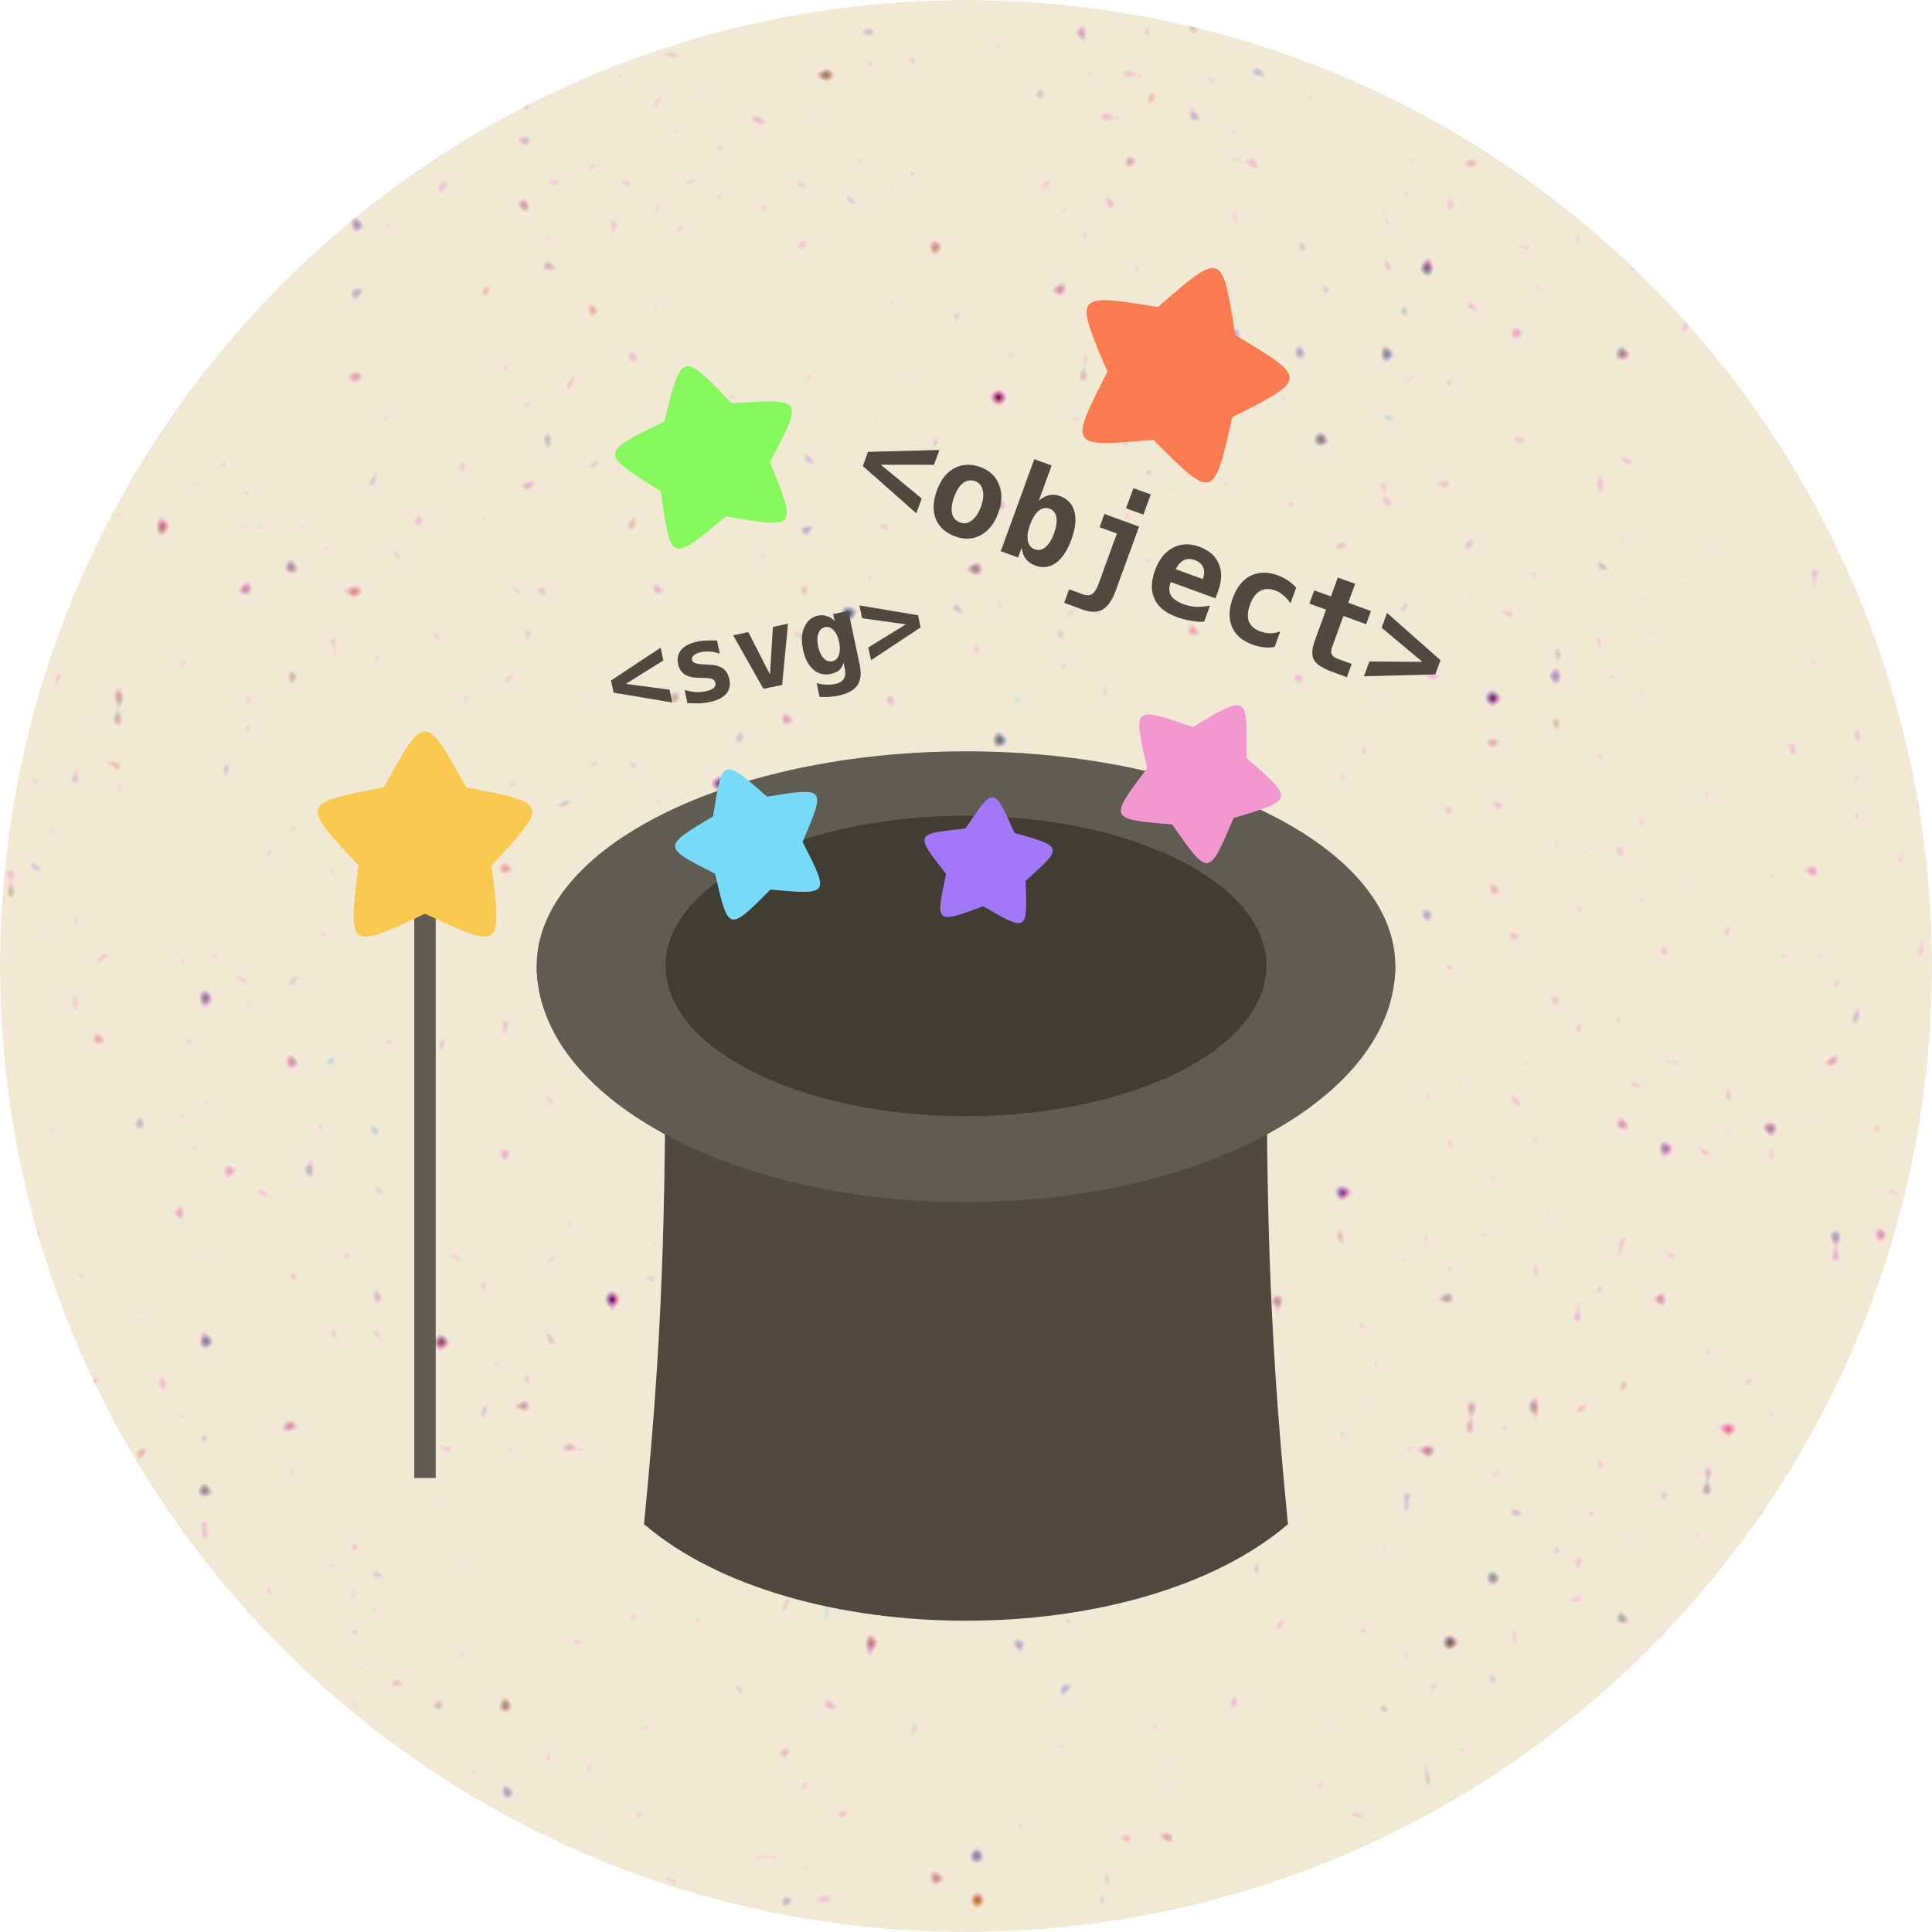
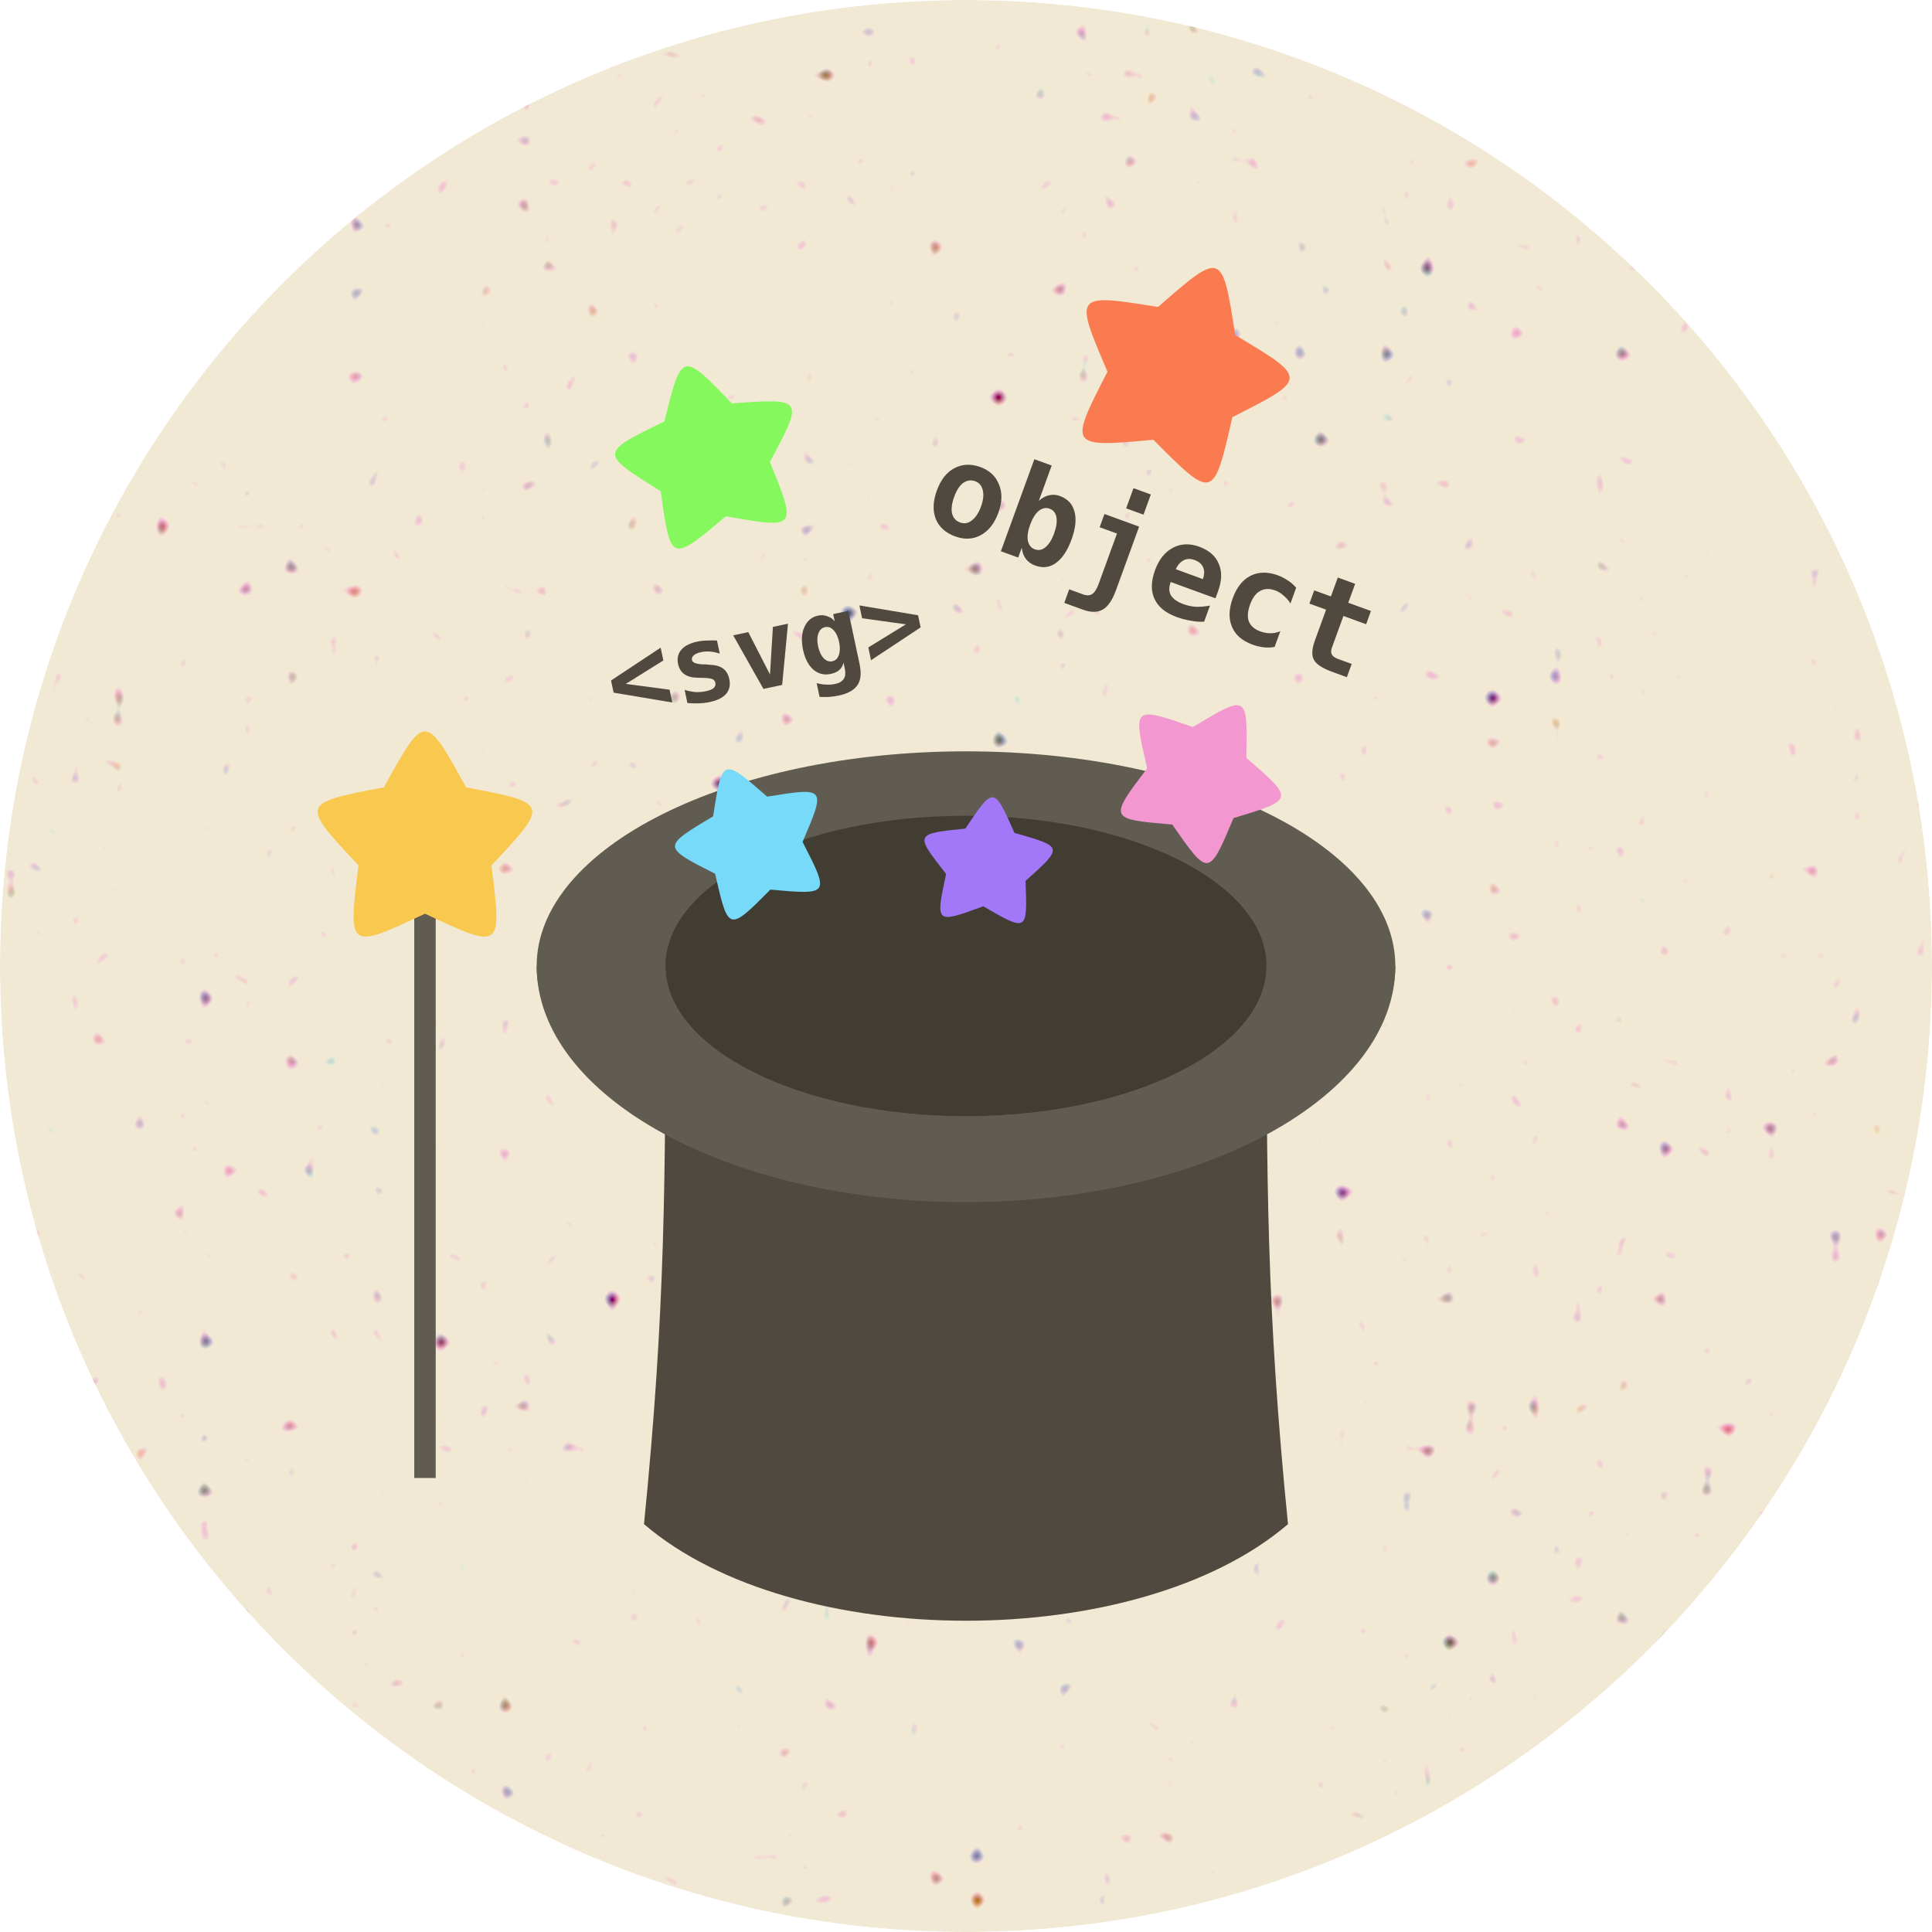
<svg xmlns="http://www.w3.org/2000/svg" tabindex="0" aria-label="Press to toggle a vector suprise" role="button" aria-pressed="false" style="display: block;" viewBox="-45 -45 90 90">
  <defs>
    <style>
        svg:focus:not(:focus-visible) {
            outline: none;
        }

        .hover {
            transform: translate(0, -5px) rotate(-20deg);
            transition: transform 0.4s cubic-bezier(0.65, 0, 0.35, 1);
        }

        svg:hover .hover {
            transform: translate(0, 0px) rotate(0deg);
        }

        .active {
            transition: transform 0.3s cubic-bezier(0.65, 0, 0.35, 1);
        }

        svg:active .active {
            transform: translate(1px, 3px) rotate(5deg);
            transition-timing-function: cubic-bezier(0.34, 1.56, 0.64, 1);
        }

        .translate,
        .scale {
            transition-timing-function: cubic-bezier(0.33, 1, 0.68, 1);
            transition-duration: 0.8s;
        }

        .translate {
            translate: 0 30px;
            transition-property: translate;
        }

        .scale {
            scale: 0;
            transition-property: scale;
        }

        .pressed .translate,
        .pressed .scale {
            transition-timing-function: cubic-bezier(0.34, 1.56, 0.64, 1);
        }

        .pressed .translate {
            translate: 0 0px;
        }

        .pressed .scale {
            scale: 1;
        }
        </style>
    <symbol id="s" viewBox="-24.575 -25.736 49.149 46.984">
      <path fill="currentColor" d="M 9.797174393178826e-16 16C -17.634 24.271 -17.634 24.271 -15.217 4.944C -28.532 -9.271 -28.532 -9.271 -9.405 -12.944C -5.510910596163089e-15 -30 -5.510910596163089e-15 -30 9.405 -12.944C 28.532 -9.271 28.532 -9.271 15.217 4.944C 17.634 24.271 17.634 24.271 9.797174393178826e-16 16" />
    </symbol>
    <use id="u" href="#s" x="-5" y="-5" width="10" height="10" />
    <filter id="f">
      <feTurbulence type="fractalNoise" baseFrequency="1" />
      <feColorMatrix values="1 0 0 5.5 -1 0 0.5 0 5.5 -1 0 0 0.5 5.5 -1 0 0 0 0 1" />
      <feBlend in2="SourceGraphic" mode="darken" />
      <feComposite in2="SourceGraphic" operator="in" />
    </filter>
  </defs>
  <circle filter="url(#f)" fill="hsl(43 53% 89%)" r="45" />
  <g class="active">
    <g class="hover">
      <g transform="translate(-25 -5) rotate(20)">
        <path stroke="hsl(41 9% 35%)" stroke-width="1" d="M 0 -5 v 30" />
        <use style="color: hsl(43 93% 64%)" href="#u" y="-5" />
      </g>
    </g>
  </g>
  <ellipse fill="hsl(41 9% 35%)" rx="20" ry="10" />
  <ellipse fill="hsl(40 13% 23%)" rx="14" ry="7" />
  <g class="translate">
    <g class="scale">
      <use style="color: hsl(260 90% 72%)" transform="translate(1 -5) rotate(5) scale(0.6)" href="#u" />
      <use style="color: hsl(194 90% 72%)" transform="translate(-10 -6) rotate(-20) scale(0.7)" href="#u" />
      <use style="color: hsl(323 78% 77%)" transform="translate(11 -9) rotate(30) scale(0.75)" href="#u" />
      <use style="color: hsl(105 92% 67%)" transform="translate(-12 -24) rotate(-15) scale(0.85)" href="#u" />
      <use style="color: hsl(15 95% 65%)" transform="translate(10 -28) rotate(20)" href="#u" />
      <g fill="hsl(37 11% 28%)" font-family="monospace" text-anchor="middle" font-weight="700">
        <text transform="translate(-9 -13) rotate(-12)" font-size="5">&lt;svg&gt;</text>
-         <text transform="translate(8 -17) rotate(20)" font-size="6">&lt;object&gt;</text>
+         <text transform="translate(8 -17) rotate(20)" font-size="6">object</text>
      </g>
    </g>
  </g>
  <path fill="hsl(37 11% 28%)" d="M -14 0 C -14 10 -14 16 -15 26 C -8 32 8 32 15 26 C 14 16 14 10 14 0 A 14 7 0 0 1 -14 0" />
  <path fill="hsl(41 9% 35%)" d="M -20 0 -14 0 A 14 7 0 0 0 14 0 L 20 0 A 20 11 0 0 1 -20 0" />
</svg>
